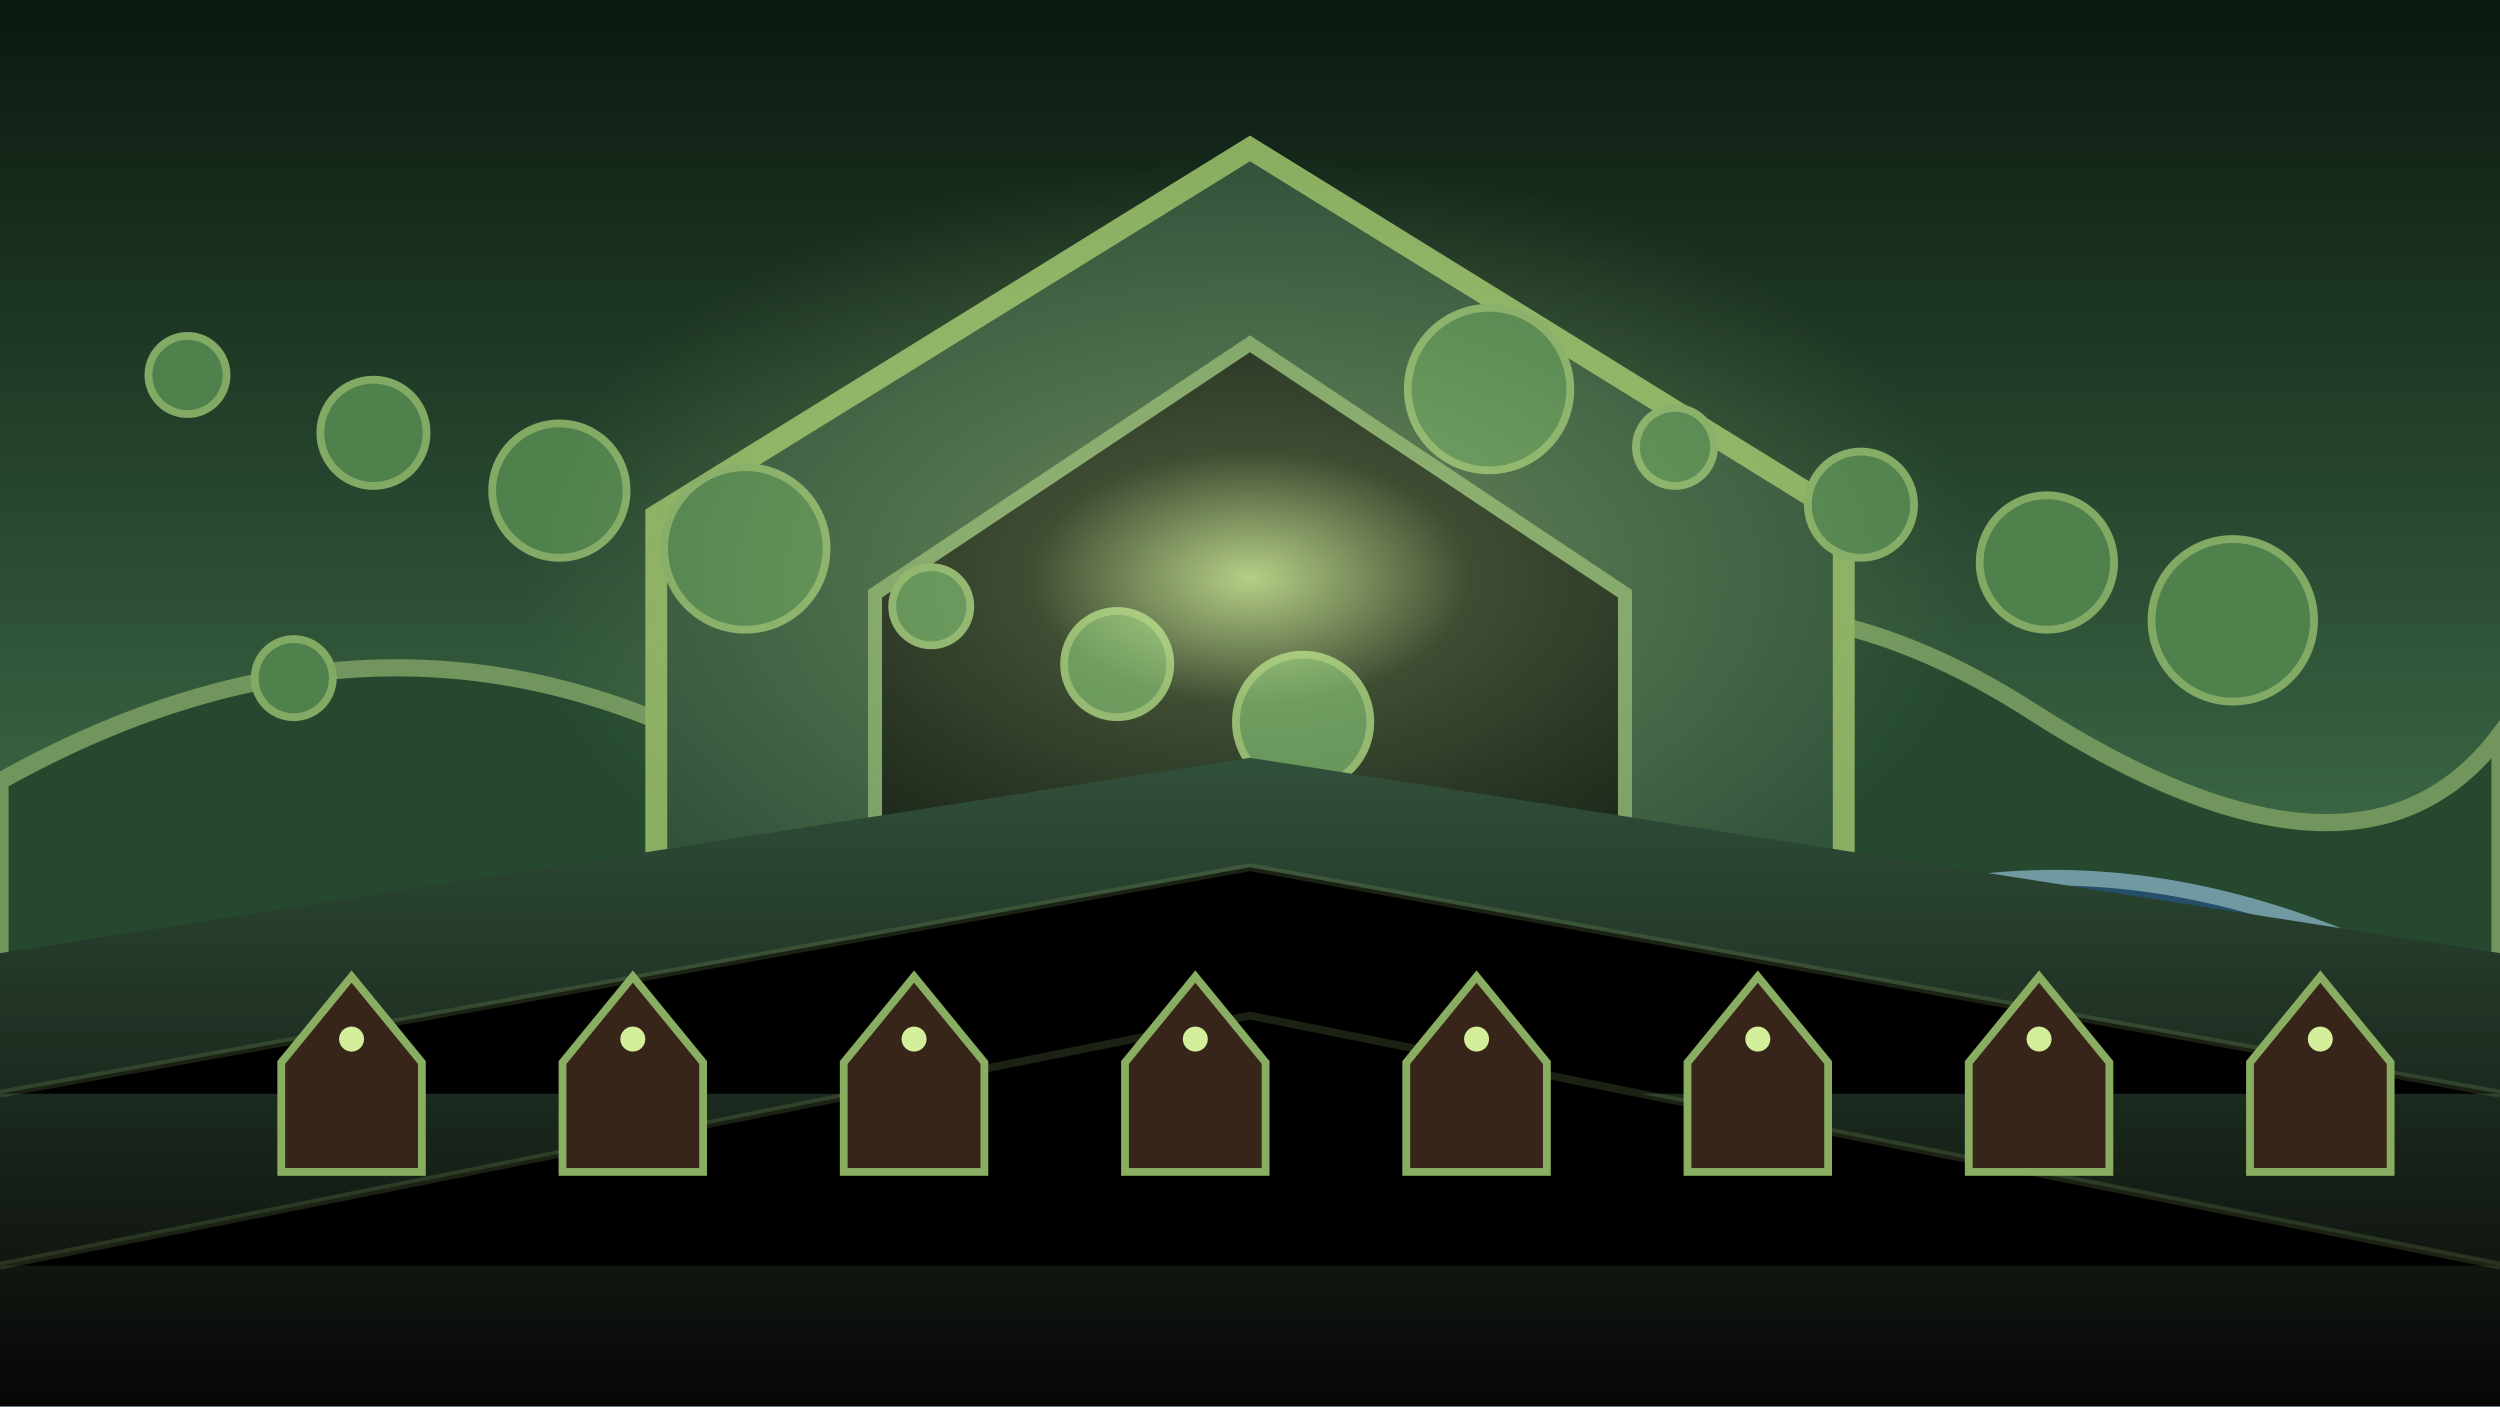
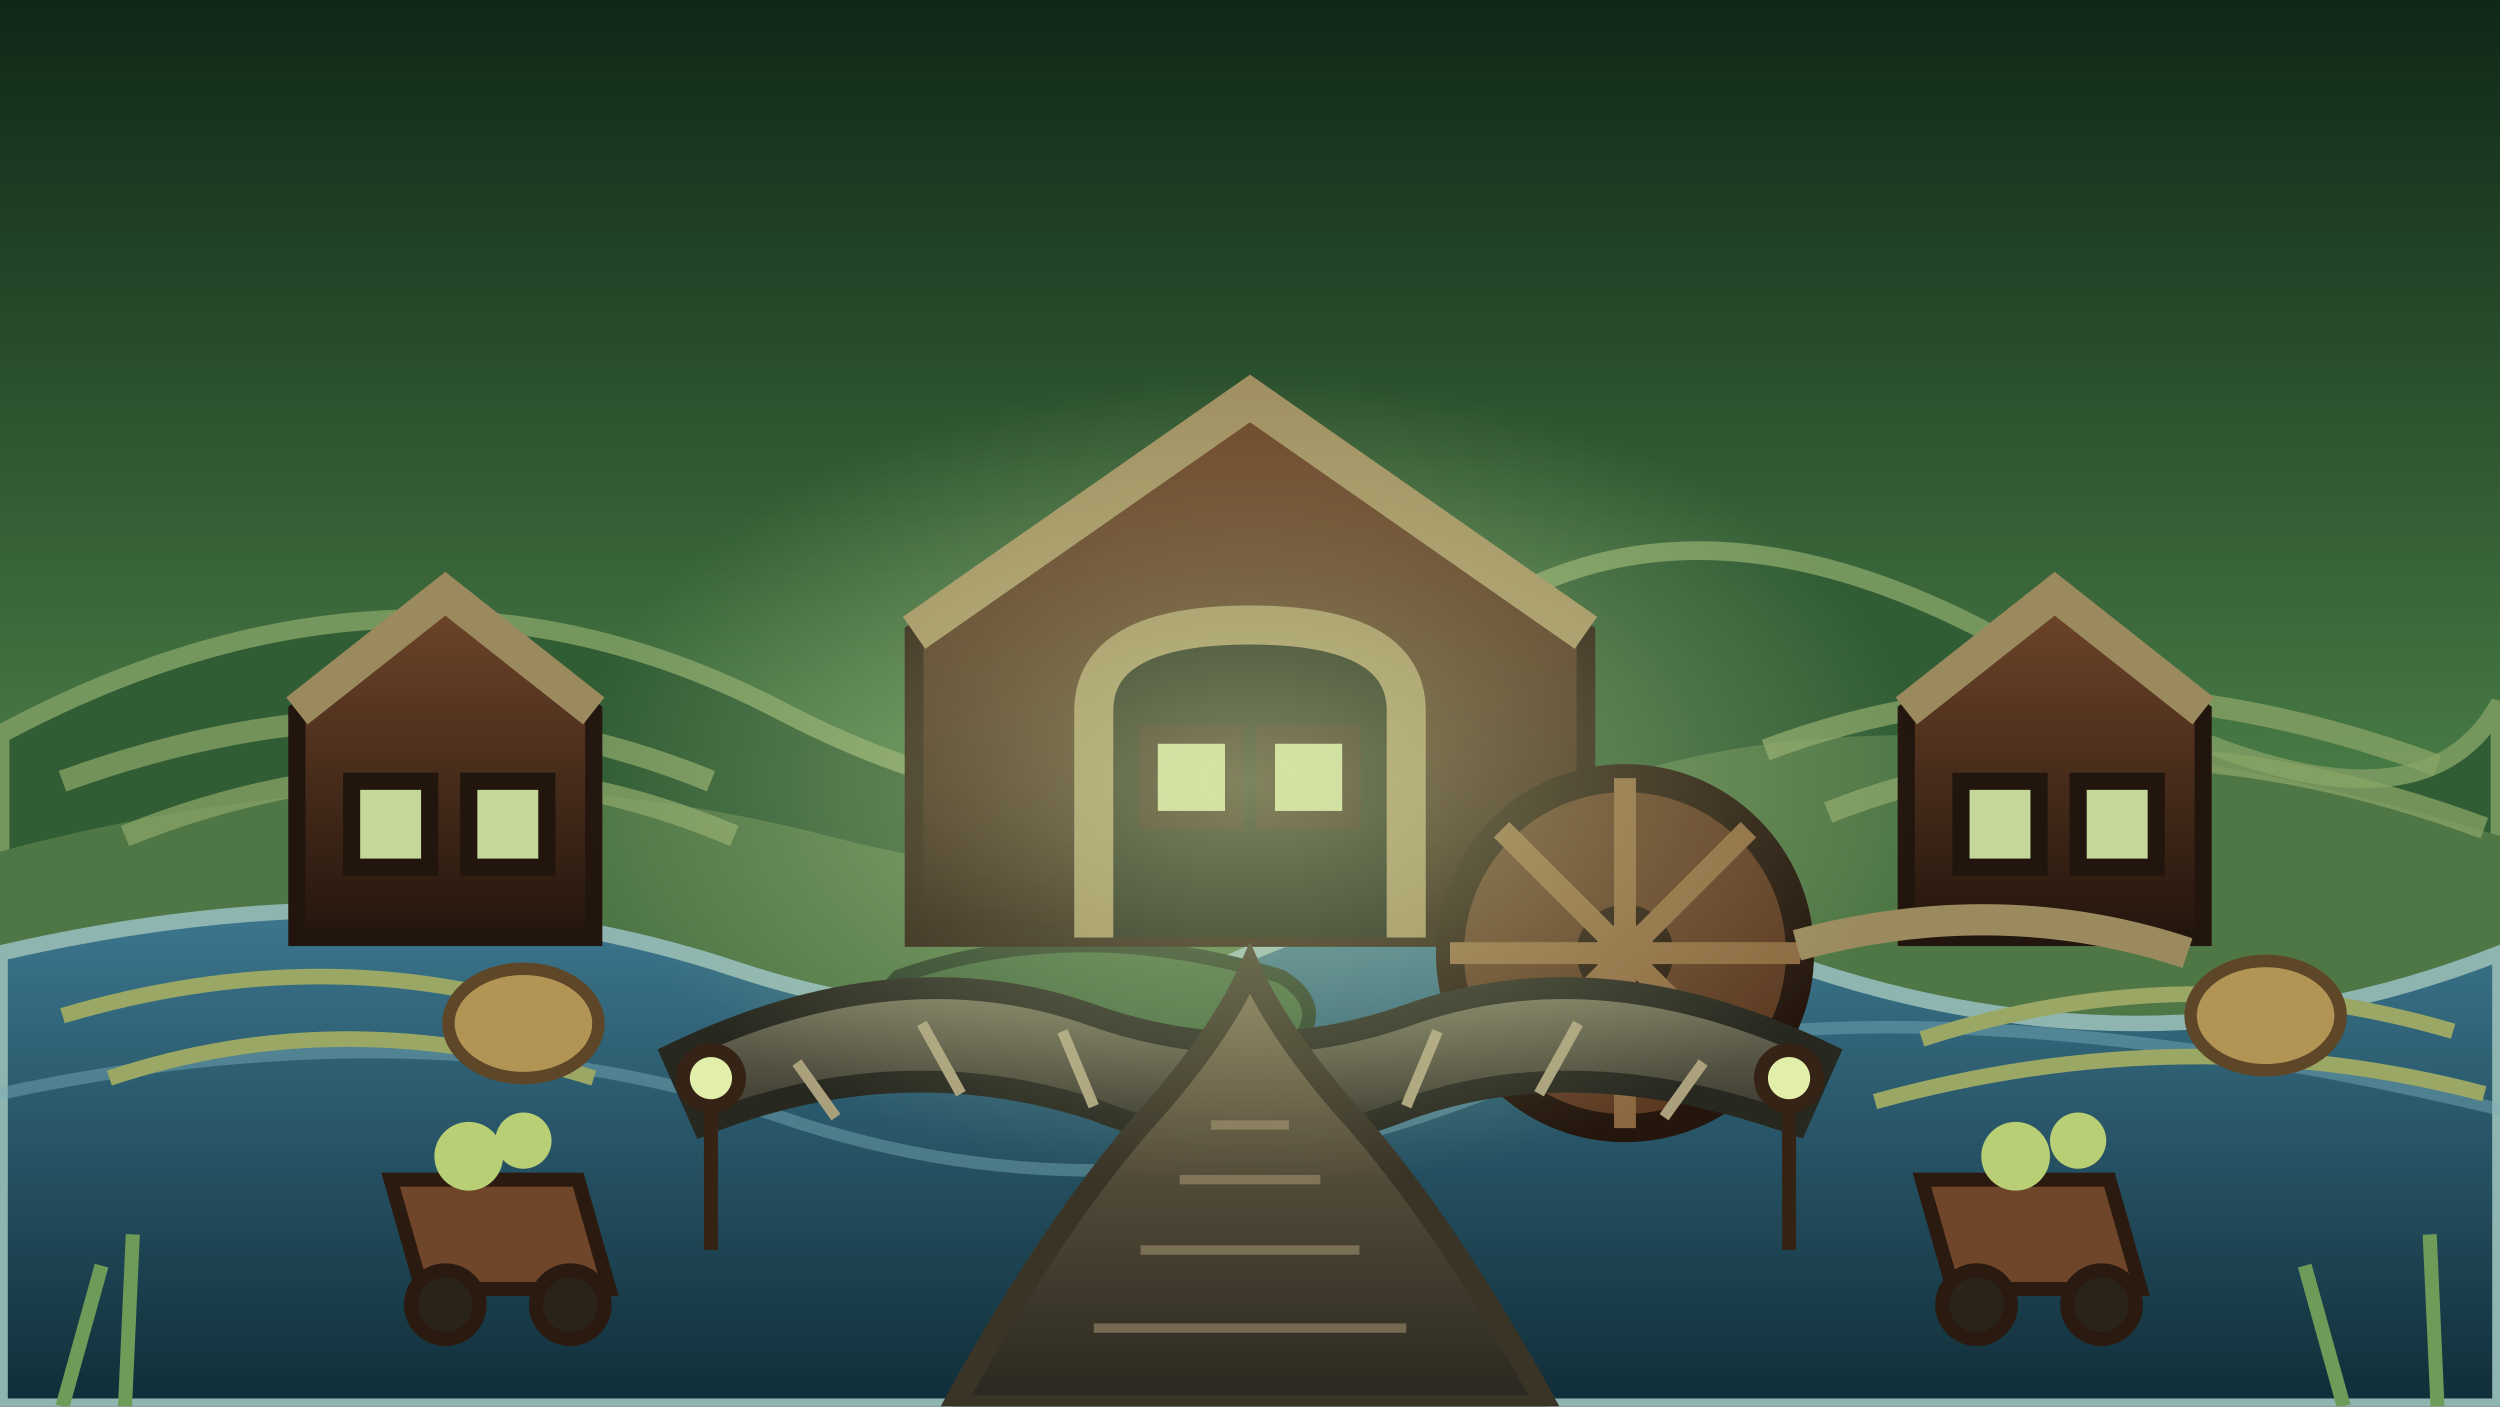
<svg xmlns="http://www.w3.org/2000/svg" viewBox="0 0 1600 900" preserveAspectRatio="xMidYMid slice">
  <defs>
-     <linearGradient id="bg" x2="0" y2="1">
-       <stop stop-color="#0b1910" />
-       <stop offset=".62" stop-color="#3d6946" />
-       <stop offset="1" stop-color="#050709" />
+     <linearGradient id="sky" x2="0" y2="1">
+       <stop stop-color="#102817" />
+       <stop offset=".55" stop-color="#477a45" />
+       <stop offset="1" stop-color="#0a120b" />
    </linearGradient>
-     <linearGradient id="floor" x2="0" y2="1">
-       <stop stop-color="#31503a" />
-       <stop offset="1" stop-color="#070605" />
+     <linearGradient id="water" x2="0" y2="1">
+       <stop stop-color="#3d7890" />
+       <stop offset="1" stop-color="#102d38" />
    </linearGradient>
    <linearGradient id="wood" x2="0" y2="1">
-       <stop stop-color="#8aae61" />
-       <stop offset=".5" stop-color="#4a2d1b" />
-       <stop offset="1" stop-color="#160d08" />
+       <stop stop-color="#70462a" />
+       <stop offset="1" stop-color="#24150d" />
    </linearGradient>
-     <radialGradient id="glow">
-       <stop stop-color="#d4ef9b" stop-opacity=".85" />
-       <stop offset=".3" stop-color="#d4ef9b" stop-opacity=".25" />
-       <stop offset="1" stop-color="#d4ef9b" stop-opacity="0" />
+     <linearGradient id="stone" x2="0" y2="1">
+       <stop stop-color="#77755d" />
+       <stop offset="1" stop-color="#302f27" />
+     </linearGradient>
+     <linearGradient id="road" x2="0" y2="1">
+       <stop stop-color="#786b50" />
+       <stop offset="1" stop-color="#29271f" />
+     </linearGradient>
+     <radialGradient id="sun">
+       <stop stop-color="#e2f0ae" stop-opacity=".5" />
+       <stop offset="1" stop-color="#e2f0ae" stop-opacity="0" />
    </radialGradient>
-     <filter id="blur">
-       <feGaussianBlur stdDeviation="18" />
-     </filter>
-     <filter id="shadow">
-       <feGaussianBlur stdDeviation="7" />
-     </filter>
  </defs>
-   <rect width="1600" height="900" fill="url(#bg)" />
-   <path d="M0 500Q250 360 480 490T900 470T1300 455T1600 470V620H0Z" fill="#25482f" stroke="#71955d" stroke-width="11" />
-   <path d="M0 620Q330 550 600 650T1100 620T1600 650V900H0Z" fill="#244f6a" stroke="#7199a1" stroke-width="10" />
-   <path d="M420 570V330L800 95L1180 330V570" fill="#31533a" stroke="#8aae61" stroke-width="14" />
-   <path d="M560 570V380L800 220L1040 380V570" fill="#0d1710" stroke="#769b63" stroke-width="9" />
-   <circle cx="120" cy="240" r="25" fill="#4f814c" stroke="#83aa65" stroke-width="5" />
-   <circle cx="239" cy="277" r="34" fill="#4f814c" stroke="#83aa65" stroke-width="5" />
-   <circle cx="358" cy="314" r="43" fill="#4f814c" stroke="#83aa65" stroke-width="5" />
-   <circle cx="477" cy="351" r="52" fill="#4f814c" stroke="#83aa65" stroke-width="5" />
-   <circle cx="596" cy="388" r="25" fill="#4f814c" stroke="#83aa65" stroke-width="5" />
-   <circle cx="715" cy="425" r="34" fill="#4f814c" stroke="#83aa65" stroke-width="5" />
-   <circle cx="834" cy="462" r="43" fill="#4f814c" stroke="#83aa65" stroke-width="5" />
-   <circle cx="953" cy="249" r="52" fill="#4f814c" stroke="#83aa65" stroke-width="5" />
-   <circle cx="1072" cy="286" r="25" fill="#4f814c" stroke="#83aa65" stroke-width="5" />
-   <circle cx="1191" cy="323" r="34" fill="#4f814c" stroke="#83aa65" stroke-width="5" />
-   <circle cx="1310" cy="360" r="43" fill="#4f814c" stroke="#83aa65" stroke-width="5" />
-   <circle cx="1429" cy="397" r="52" fill="#4f814c" stroke="#83aa65" stroke-width="5" />
-   <circle cx="188" cy="434" r="25" fill="#4f814c" stroke="#83aa65" stroke-width="5" />
-   <ellipse cx="800" cy="370" rx="470" ry="270" fill="url(#glow)" />
-   <path d="M0 610L800 485L1600 610V900H0Z" fill="url(#floor)" />
-   <path d="M0 700L800 555L1600 700M0 810L800 650L1600 810" stroke="#8aae61" stroke-opacity=".2" stroke-width="5" />
-   <path d="M180 680l45-55 45 55v70h-90Z" fill="#38251a" stroke="#8aae61" stroke-width="5" />
-   <circle cx="225" cy="665" r="8" fill="#d4ef9b" />
-   <path d="M360 680l45-55 45 55v70h-90Z" fill="#38251a" stroke="#8aae61" stroke-width="5" />
-   <circle cx="405" cy="665" r="8" fill="#d4ef9b" />
-   <path d="M540 680l45-55 45 55v70h-90Z" fill="#38251a" stroke="#8aae61" stroke-width="5" />
-   <circle cx="585" cy="665" r="8" fill="#d4ef9b" />
-   <path d="M720 680l45-55 45 55v70h-90Z" fill="#38251a" stroke="#8aae61" stroke-width="5" />
-   <circle cx="765" cy="665" r="8" fill="#d4ef9b" />
-   <path d="M900 680l45-55 45 55v70h-90Z" fill="#38251a" stroke="#8aae61" stroke-width="5" />
-   <circle cx="945" cy="665" r="8" fill="#d4ef9b" />
-   <path d="M1080 680l45-55 45 55v70h-90Z" fill="#38251a" stroke="#8aae61" stroke-width="5" />
-   <circle cx="1125" cy="665" r="8" fill="#d4ef9b" />
-   <path d="M1260 680l45-55 45 55v70h-90Z" fill="#38251a" stroke="#8aae61" stroke-width="5" />
-   <circle cx="1305" cy="665" r="8" fill="#d4ef9b" />
-   <path d="M1440 680l45-55 45 55v70h-90Z" fill="#38251a" stroke="#8aae61" stroke-width="5" />
-   <circle cx="1485" cy="665" r="8" fill="#d4ef9b" />
+   <rect width="1600" height="900" fill="url(#sky)" />
+   <path d="M0 470Q260 330 500 455T900 430T1300 420T1600 450V610H0Z" fill="#315d35" stroke="#75965d" stroke-width="12" />
+   <path d="M0 545Q280 470 530 535T1000 510T1600 535V650H0Z" fill="#4f7746" />
+   <g fill="none" stroke="#8aa467" stroke-width="14" opacity=".75">
+     <path d="M40 500Q260 420 455 500" />
+     <path d="M80 535Q280 455 470 535" />
+     <path d="M1130 480Q1330 405 1560 490" />
+     <path d="M1170 520Q1360 445 1590 530" />
+   </g>
+   <path d="M0 610Q260 550 470 620Q650 680 800 610Q960 540 1130 610Q1370 700 1600 610V900H0Z" fill="url(#water)" stroke="#8eb5b0" stroke-width="10" />
+   <path d="M0 700Q280 640 500 715T950 700T1600 710" fill="none" stroke="#79aeb7" stroke-width="8" opacity=".45" />
+   <path d="M575 625Q690 585 820 625Q860 650 810 685Q675 710 590 675Q550 650 575 625Z" fill="#42683e" stroke="#263c27" stroke-width="9" />
+   <g stroke="#21150e" stroke-width="11">
+     <path d="M190 600V455L285 380L380 455V600Z" fill="url(#wood)" />
+     <path d="M190 455L285 380L380 455" fill="none" stroke="#9a8a5d" stroke-width="22" />
+     <path d="M225 500H275V555H225Z" fill="#c6d79a" />
+     <path d="M300 500H350V555H300Z" fill="#c6d79a" />
+     <path d="M1220 600V455L1315 380L1410 455V600Z" fill="url(#wood)" />
+     <path d="M1220 455L1315 380L1410 455" fill="none" stroke="#9a8a5d" stroke-width="22" />
+     <path d="M1255 500H1305V555H1255Z" fill="#c6d79a" />
+     <path d="M1330 500H1380V555H1330Z" fill="#c6d79a" />
+   </g>
+   <g stroke="#26180f" stroke-width="12">
+     <path d="M585 600V405L800 255L1015 405V600Z" fill="url(#wood)" />
+     <path d="M585 405L800 255L1015 405" fill="none" stroke="#a08f61" stroke-width="25" />
+     <path d="M700 600V455Q700 400 800 400Q900 400 900 455V600" fill="#151c12" stroke="#9a8a5d" stroke-width="25" />
+     <path d="M735 470H790V525H735Z" fill="#c6d79a" />
+     <path d="M810 470H865V525H810Z" fill="#c6d79a" />
+   </g>
+   <circle cx="1040" cy="610" r="112" fill="#5c3a22" stroke="#24160d" stroke-width="18" />
+   <circle cx="1040" cy="610" r="25" fill="#9b7a48" stroke="#24160d" stroke-width="12" />
+   <g stroke="#8c6840" stroke-width="14">
+     <path d="M1040 498V722M928 610H1152M961 531L1119 689M1119 531L961 689" />
+   </g>
+   <path d="M1150 605Q1280 570 1400 610" fill="none" stroke="#9a8a5d" stroke-width="20" />
+   <g stroke="#9aa765" stroke-width="10" fill="none">
+     <path d="M40 650Q210 600 360 650" />
+     <path d="M70 690Q220 640 380 690" />
+     <path d="M1230 665Q1400 610 1570 660" />
+     <path d="M1200 705Q1400 650 1590 700" />
+   </g>
+   <g fill="#b29455" stroke="#5d4728" stroke-width="8">
+     <ellipse cx="335" cy="655" rx="48" ry="35" />
+     <ellipse cx="1450" cy="650" rx="48" ry="35" />
+   </g>
+   <path d="M430 675Q575 605 700 650Q800 685 900 650Q1025 605 1170 675L1150 720Q1010 670 900 710Q800 750 700 710Q575 670 450 720Z" fill="url(#stone)" stroke="#272820" stroke-width="14" />
+   <g stroke="#aaa07c" stroke-width="7">
+     <path d="M510 680l25 35M590 655l25 45M680 660l20 48M920 660l-20 48M1010 655l-25 45M1090 680l-25 35" />
+   </g>
+   <path d="M610 900Q670 790 730 720Q780 665 800 620Q820 665 870 720Q930 790 990 900Z" fill="url(#road)" stroke="#3a3427" stroke-width="14" />
+   <g stroke="#a69772" stroke-width="6" opacity=".55">
+     <path d="M700 850h200" />
+     <path d="M730 800h140" />
+     <path d="M755 755h90" />
+     <path d="M775 720h50" />
+   </g>
+   <g stroke="#2a1a10" stroke-width="9">
+     <path d="M250 755H370L390 825H270Z" fill="#70462a" />
+     <circle cx="285" cy="835" r="22" fill="#29231a" />
+     <circle cx="365" cy="835" r="22" fill="#29231a" />
+     <path d="M1230 755H1350L1370 825H1250Z" fill="#70462a" />
+     <circle cx="1265" cy="835" r="22" fill="#29231a" />
+     <circle cx="1345" cy="835" r="22" fill="#29231a" />
+   </g>
+   <g fill="#b9cf75">
+     <circle cx="300" cy="740" r="22" />
+     <circle cx="335" cy="730" r="18" />
+     <circle cx="1290" cy="740" r="22" />
+     <circle cx="1330" cy="730" r="18" />
+   </g>
+   <g stroke="#352316" stroke-width="9" fill="#e2efaa">
+     <path d="M455 800V700" />
+     <circle cx="455" cy="690" r="18" />
+     <path d="M1145 800V700" />
+     <circle cx="1145" cy="690" r="18" />
+   </g>
+   <g stroke="#6f9b59" stroke-width="9">
+     <path d="M40 900l25-90M80 900l5-110M1500 900l-25-90M1560 900l-5-110" />
+   </g>
+   <ellipse cx="800" cy="500" rx="430" ry="260" fill="url(#sun)" />
</svg>
